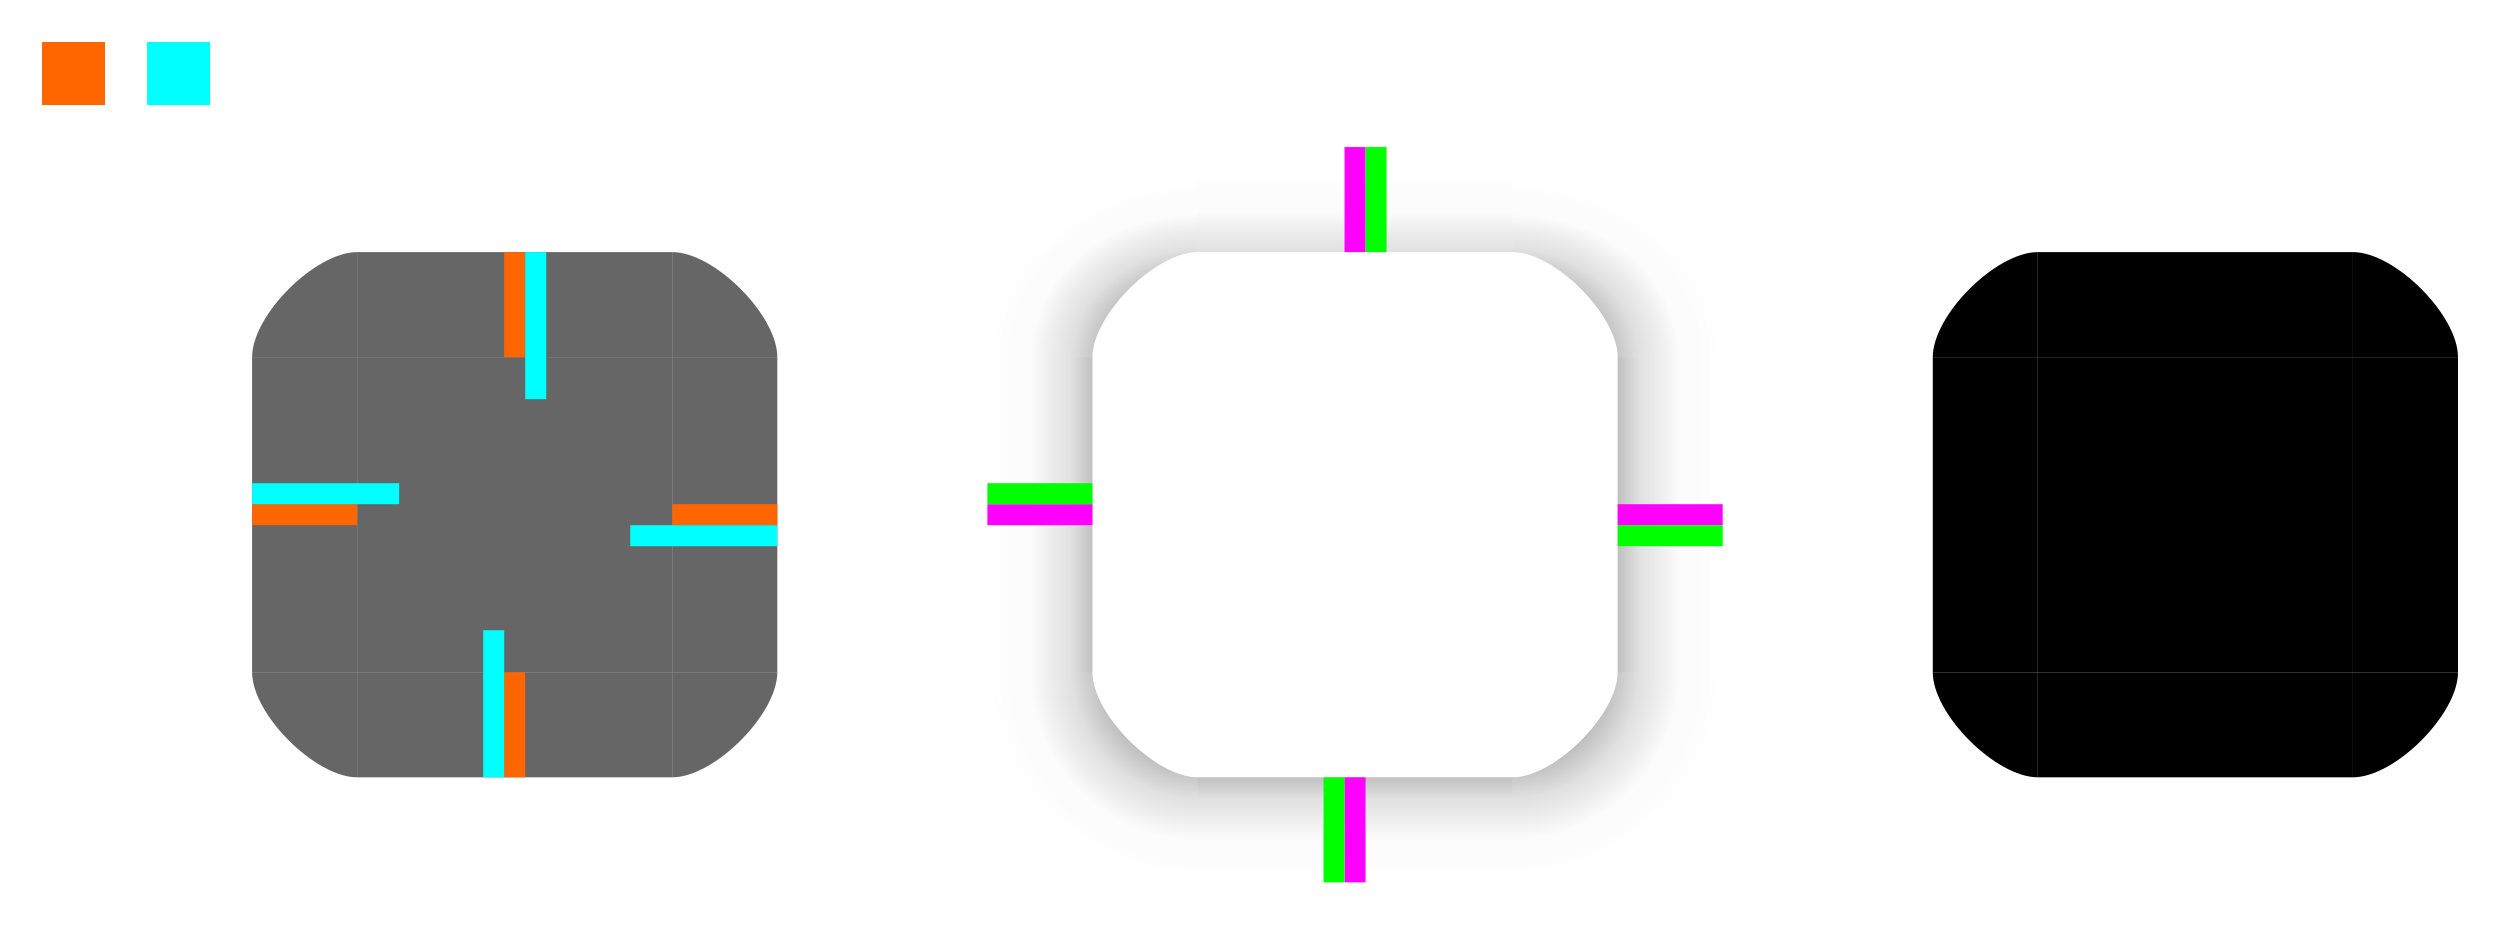
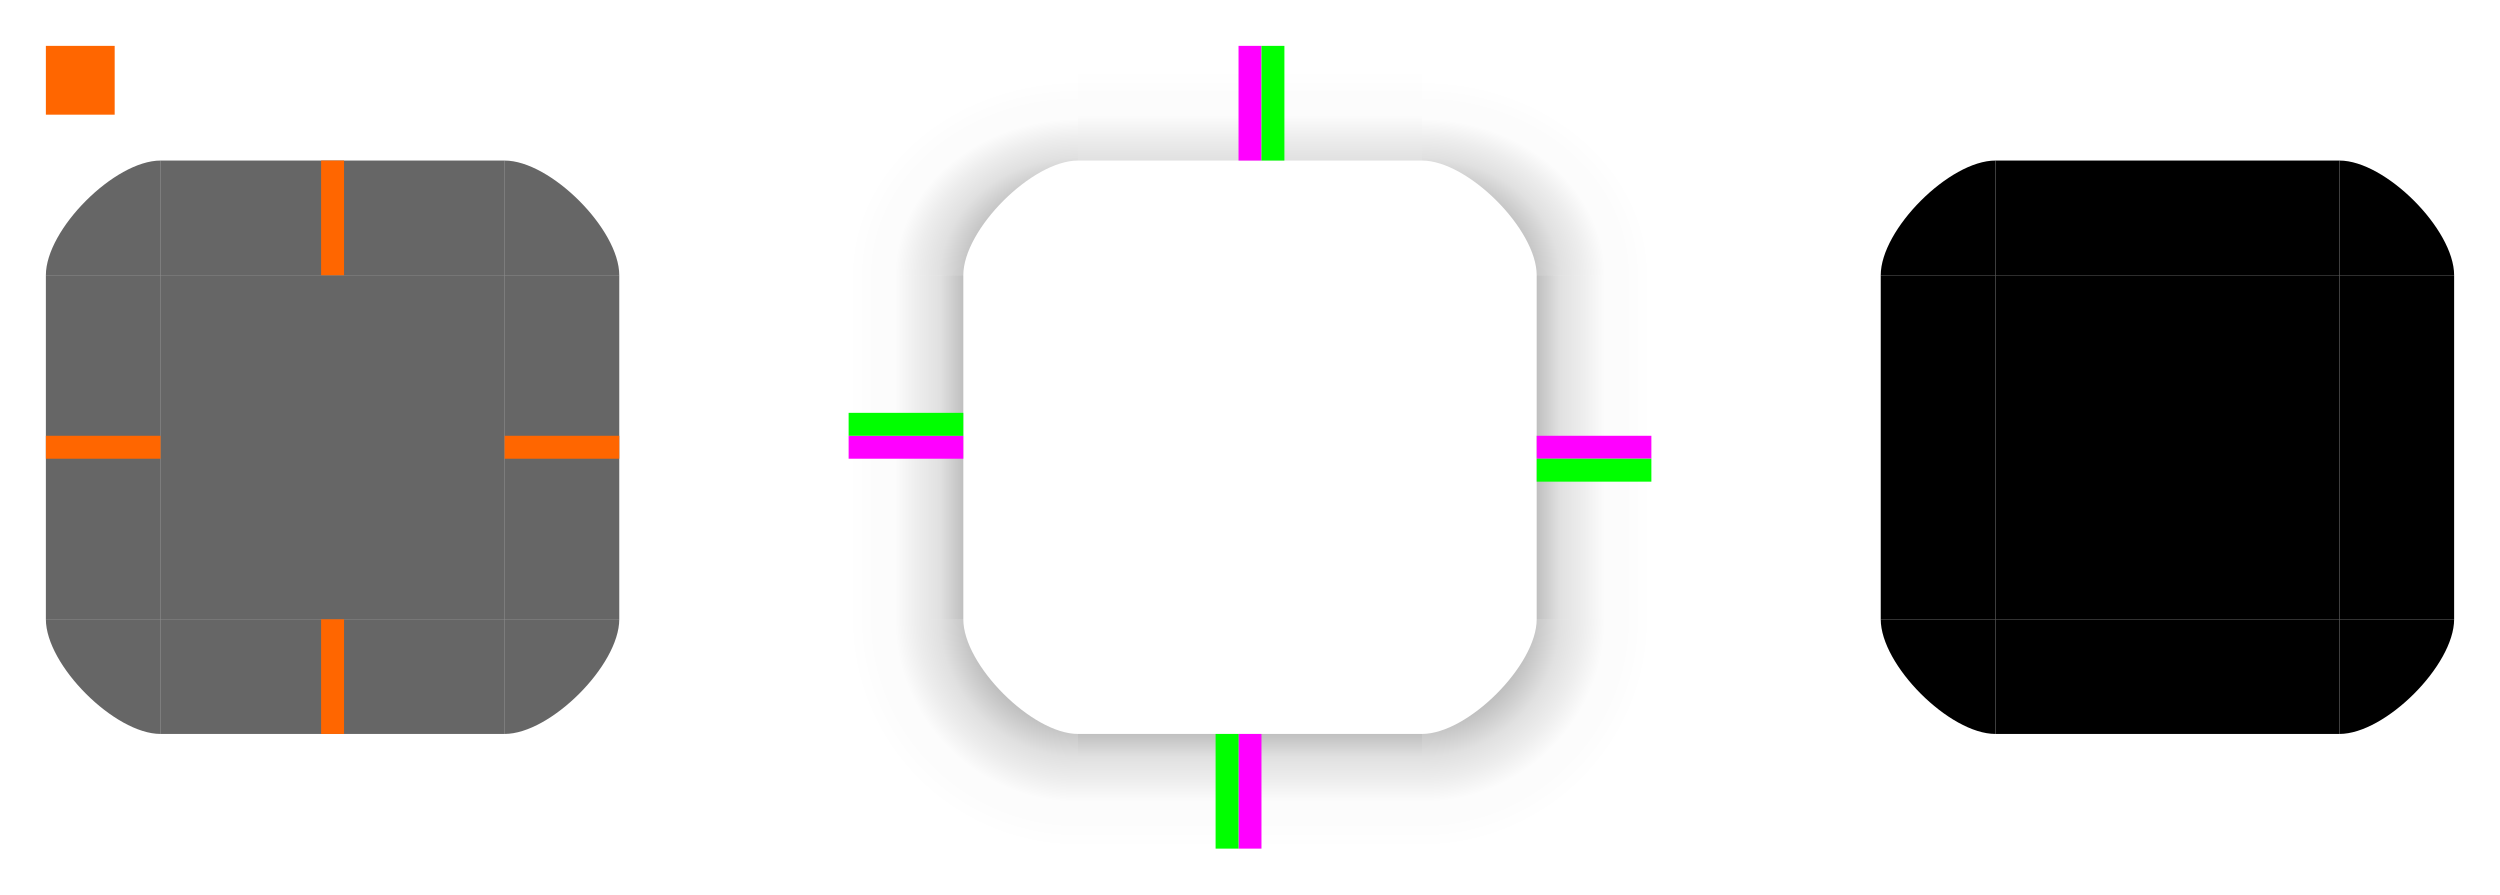
- <svg xmlns="http://www.w3.org/2000/svg" xmlns:xlink="http://www.w3.org/1999/xlink" width="119" height="44" viewBox="0 0 119 44" version="1.1" id="svg5">
+ <svg xmlns="http://www.w3.org/2000/svg" xmlns:xlink="http://www.w3.org/1999/xlink" width="109" height="39" viewBox="0 0 109 39" version="1.1" id="svg5">
  <defs id="defs2">
    <linearGradient id="linearGradient20574">
      <stop style="stop-color:#000000;stop-opacity:0.45" offset="0" id="stop20560" />
      <stop style="stop-color:#000000;stop-opacity:0.31" offset="0.4" id="stop20562" />
      <stop style="stop-color:#000000;stop-opacity:0.12" offset="0.6" id="stop20564" />
      <stop style="stop-color:#000000;stop-opacity:0.07" offset="0.7" id="stop20566" />
      <stop style="stop-color:#000000;stop-opacity:0.01" offset="0.8" id="stop20568" />
      <stop style="stop-color:#000000;stop-opacity:0.01" offset="0.9" id="stop20570" />
      <stop style="stop-color:#000000;stop-opacity:0;" offset="1" id="stop20572" />
    </linearGradient>
    <linearGradient id="linearGradient20558">
      <stop style="stop-color:#000000;stop-opacity:0.45" offset="0" id="stop20544" />
      <stop style="stop-color:#000000;stop-opacity:0.31" offset="0.4" id="stop20546" />
      <stop style="stop-color:#000000;stop-opacity:0.12" offset="0.6" id="stop20548" />
      <stop style="stop-color:#000000;stop-opacity:0.07" offset="0.7" id="stop20550" />
      <stop style="stop-color:#000000;stop-opacity:0.01" offset="0.8" id="stop20552" />
      <stop style="stop-color:#000000;stop-opacity:0.01" offset="0.9" id="stop20554" />
      <stop style="stop-color:#000000;stop-opacity:0;" offset="1" id="stop20556" />
    </linearGradient>
    <linearGradient id="linearGradient20542">
      <stop style="stop-color:#000000;stop-opacity:0.45" offset="0" id="stop20528" />
      <stop style="stop-color:#000000;stop-opacity:0.31" offset="0.4" id="stop20530" />
      <stop style="stop-color:#000000;stop-opacity:0.12" offset="0.6" id="stop20532" />
      <stop style="stop-color:#000000;stop-opacity:0.07" offset="0.7" id="stop20534" />
      <stop style="stop-color:#000000;stop-opacity:0.01" offset="0.8" id="stop20536" />
      <stop style="stop-color:#000000;stop-opacity:0.01" offset="0.9" id="stop20538" />
      <stop style="stop-color:#000000;stop-opacity:0;" offset="1" id="stop20540" />
    </linearGradient>
    <linearGradient id="linearGradient20488">
      <stop style="stop-color:#000000;stop-opacity:0.25" offset="0" id="stop20476" />
      <stop style="stop-color:#000000;stop-opacity:0.12" offset="0.2" id="stop20478" />
      <stop style="stop-color:#000000;stop-opacity:0.07" offset="0.4" id="stop20480" />
      <stop style="stop-color:#000000;stop-opacity:0.01" offset="0.599" id="stop20482" />
      <stop style="stop-color:#000000;stop-opacity:0.01" offset="0.798" id="stop20484" />
      <stop style="stop-color:#000000;stop-opacity:0;" offset="1" id="stop20486" />
    </linearGradient>
    <linearGradient id="linearGradient20474">
      <stop style="stop-color:#000000;stop-opacity:0.25" offset="0" id="stop20462" />
      <stop style="stop-color:#000000;stop-opacity:0.12" offset="0.2" id="stop20464" />
      <stop style="stop-color:#000000;stop-opacity:0.07" offset="0.4" id="stop20466" />
      <stop style="stop-color:#000000;stop-opacity:0.01" offset="0.599" id="stop20468" />
      <stop style="stop-color:#000000;stop-opacity:0.01" offset="0.798" id="stop20470" />
      <stop style="stop-color:#000000;stop-opacity:0;" offset="1" id="stop20472" />
    </linearGradient>
    <linearGradient id="linearGradient19446">
      <stop style="stop-color:#000000;stop-opacity:0.45" offset="0" id="stop19432" />
      <stop style="stop-color:#000000;stop-opacity:0.31" offset="0.4" id="stop19434" />
      <stop style="stop-color:#000000;stop-opacity:0.12" offset="0.6" id="stop19436" />
      <stop style="stop-color:#000000;stop-opacity:0.07" offset="0.7" id="stop19438" />
      <stop style="stop-color:#000000;stop-opacity:0.01" offset="0.8" id="stop19440" />
      <stop style="stop-color:#000000;stop-opacity:0.01" offset="0.9" id="stop19442" />
      <stop style="stop-color:#000000;stop-opacity:0;" offset="1" id="stop19444" />
    </linearGradient>
    <linearGradient id="linearGradient18914">
      <stop style="stop-color:#000000;stop-opacity:0.25" offset="0" id="stop18902" />
      <stop style="stop-color:#000000;stop-opacity:0.12" offset="0.2" id="stop18904" />
      <stop style="stop-color:#000000;stop-opacity:0.07" offset="0.4" id="stop18906" />
      <stop style="stop-color:#000000;stop-opacity:0.01" offset="0.599" id="stop18908" />
      <stop style="stop-color:#000000;stop-opacity:0.01" offset="0.798" id="stop18910" />
      <stop style="stop-color:#000000;stop-opacity:0;" offset="1" id="stop18912" />
    </linearGradient>
    <linearGradient id="linearGradient15516">
      <stop style="stop-color:#000000;stop-opacity:0.12" offset="0" id="stop15504" />
      <stop style="stop-color:#000000;stop-opacity:0.07" offset="0.2" id="stop15506" />
      <stop style="stop-color:#000000;stop-opacity:0.01" offset="0.4" id="stop15508" />
      <stop style="stop-color:#000000;stop-opacity:0.01" offset="0.599" id="stop15510" />
      <stop style="stop-color:#000000;stop-opacity:0" offset="0.798" id="stop15512" />
      <stop style="stop-color:#000000;stop-opacity:0;" offset="1" id="stop15514" />
    </linearGradient>
    <radialGradient xlink:href="#linearGradient20542" id="radialGradient12583-2-82-3-9" cx="310" cy="361.25" fx="310" fy="361.25" r="5" gradientUnits="userSpaceOnUse" gradientTransform="matrix(0,2,-2,0,1057.5,-245)" />
    <linearGradient xlink:href="#linearGradient15516" id="linearGradient18867" gradientUnits="userSpaceOnUse" x1="328" y1="355" x2="328" y2="350" />
    <linearGradient xlink:href="#linearGradient18914" id="linearGradient18871" gradientUnits="userSpaceOnUse" gradientTransform="translate(-695,-40)" x1="328" y1="355" x2="328" y2="350" />
    <linearGradient xlink:href="#linearGradient20474" id="linearGradient19227" gradientUnits="userSpaceOnUse" gradientTransform="translate(-695,-695)" x1="328" y1="355" x2="328" y2="350" />
    <linearGradient xlink:href="#linearGradient20488" id="linearGradient19258" gradientUnits="userSpaceOnUse" gradientTransform="translate(-655,-735)" x1="328" y1="355" x2="328" y2="350" />
    <radialGradient xlink:href="#linearGradient20558" id="radialGradient12583-2-82-3-9-5" cx="310" cy="361.25" fx="310" fy="361.25" r="5" gradientUnits="userSpaceOnUse" gradientTransform="matrix(0,2,2,0,-402.5,-245)" />
    <radialGradient xlink:href="#linearGradient20574" id="radialGradient12583-2-82-3-9-5-1" cx="310" cy="361.25" fx="310" fy="361.25" r="5" gradientUnits="userSpaceOnUse" gradientTransform="matrix(0,-1.707342,-2,0,1057.5,889.2759)" />
    <radialGradient xlink:href="#linearGradient19446" id="radialGradient12583-2-82-3-9-5-1-2" cx="310" cy="361.25" fx="310" fy="361.25" r="5" gradientUnits="userSpaceOnUse" gradientTransform="matrix(0,-1.707342,2,0,-402.5,889.2759)" />
  </defs>
-   <g id="layer1" transform="translate(-263,-343)">
+   <g id="layer1" transform="translate(-273,-348)">
    <rect style="opacity:1;fill-opacity:0.6;fill-rule:nonzero" id="center" width="15" height="15" x="280" y="360" class="ColorScheme-Background" />
    <rect style="opacity:1;fill-opacity:0.6;fill-rule:evenodd" id="right" width="5" height="15" x="295" y="360" class="ColorScheme-Background" />
    <rect style="opacity:1;fill-opacity:0.6;fill-rule:nonzero" id="top" width="15" height="5" x="280" y="355" class="ColorScheme-Background" />
    <rect style="opacity:1;fill-opacity:0.6;fill-rule:evenodd" id="left" width="5" height="15" x="275" y="360" class="ColorScheme-Background" />
    <rect style="opacity:1;fill-opacity:0.6;fill-rule:evenodd" id="bottom" width="15" height="5" x="280" y="375" class="ColorScheme-Background" />
    <path d="m 295,355 v 5 h 5 c 0,-2 -3,-5 -5,-5 z" id="topright" style="opacity:1;fill-opacity:0.6;fill-rule:nonzero" class="ColorScheme-Background" />
    <path d="m 275,360 h 5 v -5 c -2,0 -5,3 -5,5 z" id="topleft" style="opacity:1;fill-opacity:0.6;fill-rule:nonzero" class="ColorScheme-Background" />
    <path d="m 280,380 v -5 h -5 c 0,2 3,5 5,5 z" id="bottomleft" style="opacity:1;fill-opacity:0.6;fill-rule:nonzero" class="ColorScheme-Background" />
    <path d="m 300,375 h -5 v 5 c 2,0 5,-3 5,-5 z" id="bottomright" style="opacity:1;fill-opacity:0.6;fill-rule:nonzero" class="ColorScheme-Background" />
    <rect style="fill:#000000;fill-opacity:1;fill-rule:nonzero" id="mask-center" width="15" height="15" x="360" y="360" />
    <rect style="fill:#000000;fill-opacity:1;fill-rule:evenodd" id="mask-right" width="5" height="15" x="375" y="360" />
    <rect style="fill:#000000;fill-opacity:1;fill-rule:nonzero" id="mask-top" width="15" height="5" x="360" y="355" />
    <rect style="fill:#000000;fill-opacity:1;fill-rule:evenodd" id="mask-left" width="5" height="15" x="355" y="360" />
    <rect style="fill:#000000;fill-opacity:1;fill-rule:evenodd" id="mask-bottom" width="15" height="5" x="360" y="375" />
    <path d="m 375,355 v 5 h 5 c 0,-2 -3,-5 -5,-5 z" id="mask-topright" style="fill:#000000;fill-opacity:1" />
    <path d="m 355,360 h 5 v -5 c -2,0 -5,3 -5,5 z" id="mask-topleft" style="fill:#000000;fill-opacity:1" />
    <path d="m 360,380 v -5 h -5 c 0,2 3,5 5,5 z" id="mask-bottomleft" style="fill:#000000;fill-opacity:1" />
    <path d="m 380,375 h -5 v 5 c 2,0 5,-3 5,-5 z" id="mask-bottomright" style="fill:#000000;fill-opacity:1" />
    <rect style="opacity:1;fill:#ff6600;fill-opacity:1;fill-rule:nonzero" id="hint-left-margin" width="5" height="1" x="275" y="367" />
    <rect style="opacity:1;fill:#ff6600;fill-opacity:1;fill-rule:nonzero" id="hint-top-margin" width="1" height="5" x="287" y="355" />
    <rect style="opacity:1;fill:#ff6600;fill-opacity:1;fill-rule:nonzero" id="hint-right-margin" width="5" height="1" x="295" y="367" />
    <rect style="opacity:1;fill:#ff6600;fill-opacity:1;fill-rule:nonzero" id="hint-bottom-margin" width="1" height="5" x="287" y="375" />
-     <rect style="opacity:1;fill:#00ffff;fill-opacity:1;fill-rule:nonzero" id="thick-hint-left-margin" width="7" height="1" x="275" y="366" />
-     <rect style="opacity:1;fill:#00ffff;fill-opacity:1;fill-rule:nonzero" id="thick-hint-top-margin" width="1" height="7" x="288" y="355" />
-     <rect style="opacity:1;fill:#00ffff;fill-opacity:1;fill-rule:nonzero" id="thick-hint-right-margin" width="7" height="1" x="293" y="368" />
-     <rect style="opacity:1;fill:#00ffff;fill-opacity:1;fill-rule:nonzero" id="thick-hint-bottom-margin" width="1" height="7" x="286" y="373" />
-     <rect style="opacity:1;fill:#ff6600;fill-opacity:1;fill-rule:nonzero;stroke-width:0.6" id="hint-stretch-borders" width="3" height="3" x="265" y="345" />
-     <rect style="opacity:1;fill:#00ffff;fill-opacity:1;fill-rule:nonzero;stroke-width:0.6" id="thick-center" width="3" height="3" x="270" y="345" />
    <g id="g4866">
      <g id="g4869" />
    </g>
    <rect style="fill:url(#linearGradient18867);fill-opacity:1;fill-rule:nonzero" id="shadow-top" width="15" height="5" x="320" y="350" />
    <rect style="fill:url(#linearGradient18871);fill-opacity:1;fill-rule:nonzero" id="shadow-left" width="15" height="5" x="-375" y="310" transform="rotate(-90)" />
    <rect style="fill:url(#linearGradient19227);fill-opacity:1;fill-rule:nonzero" id="shadow-right" width="15" height="5" x="-375" y="-345" transform="matrix(0,-1,-1,0,0,0)" />
    <rect style="fill:url(#linearGradient19258);fill-opacity:1;fill-rule:nonzero" id="shadow-bottom" width="15" height="5" x="-335" y="-385" transform="scale(-1)" />
    <path style="fill:url(#radialGradient12583-2-82-3-9);fill-opacity:1;stroke:none;stroke-width:1px;stroke-linecap:butt;stroke-linejoin:miter;stroke-opacity:1" d="m 340,375 c 0,2 -3,5 -5,5 v 5 h 10 v -10 c -1.575,0 -2.417,0 -5,0 z" id="shadow-bottomright" />
    <path style="fill:url(#radialGradient12583-2-82-3-9-5);fill-opacity:1;stroke:none;stroke-width:1px;stroke-linecap:butt;stroke-linejoin:miter;stroke-opacity:1" d="m 315,375 c 0,2 3,5 5,5 v 5 h -10 v -10 c 1.575,0 2.417,0 5,0 z" id="shadow-bottomleft" />
    <path style="fill:url(#radialGradient12583-2-82-3-9-5-1);fill-opacity:1;stroke:none;stroke-width:1px;stroke-linecap:butt;stroke-linejoin:miter;stroke-opacity:1" d="m 340,360 c 0,-2 -3,-5 -5,-5 v -5 h 10 v 10 c -1.575,0 -2.417,0 -5,0 z" id="shadow-topright" />
    <path style="fill:url(#radialGradient12583-2-82-3-9-5-1-2);fill-opacity:1;stroke:none;stroke-width:1px;stroke-linecap:butt;stroke-linejoin:miter;stroke-opacity:1" d="m 315,360 c 0,-2 3,-5 5,-5 v -5 h -10 v 10 c 1.575,0 2.417,0 5,0 z" id="shadow-topleft" />
    <rect style="opacity:1;fill:#ff00ff;fill-opacity:1;fill-rule:nonzero;stroke:none;stroke-opacity:0.31" id="shadow-hint-top-margin" width="1" height="5" x="327" y="350" />
    <rect style="opacity:1;fill:#ff00ff;fill-opacity:1;fill-rule:nonzero;stroke:none;stroke-opacity:0.31" id="shadow-hint-right-margin" width="5" height="1" x="340" y="367" />
    <rect style="opacity:1;fill:#ff00ff;fill-opacity:1;fill-rule:nonzero;stroke:none;stroke-opacity:0.31" id="shadow-hint-bottom-margin" width="1" height="5" x="327" y="380" />
    <rect style="opacity:1;fill:#ff00ff;fill-opacity:1;fill-rule:nonzero;stroke:none;stroke-opacity:0.31" id="shadow-hint-left-margin" width="5" height="1" x="310" y="367" />
    <rect style="opacity:1;fill:#00ff00;fill-opacity:1;fill-rule:nonzero;stroke:none;stroke-opacity:0.31" id="shadow-hint-top-inset" width="1" height="5" x="328" y="350" />
    <rect style="opacity:1;fill:#00ff00;fill-opacity:1;fill-rule:nonzero;stroke:none;stroke-opacity:0.31" id="shadow-hint-right-inset" width="5" height="1" x="340" y="368" />
    <rect style="opacity:1;fill:#00ff00;fill-opacity:1;fill-rule:nonzero;stroke:none;stroke-opacity:0.31" id="shadow-hint-bottom-inset" width="1" height="5" x="326" y="380" />
    <rect style="opacity:1;fill:#00ff00;fill-opacity:1;fill-rule:nonzero;stroke:none;stroke-opacity:0.31" id="shadow-hint-left-inset" width="5" height="1" x="310" y="366" />
+     <rect style="fill:#ff6600" id="hint-tile-center" width="3" height="3" x="275" y="350" />
  </g>
</svg>
